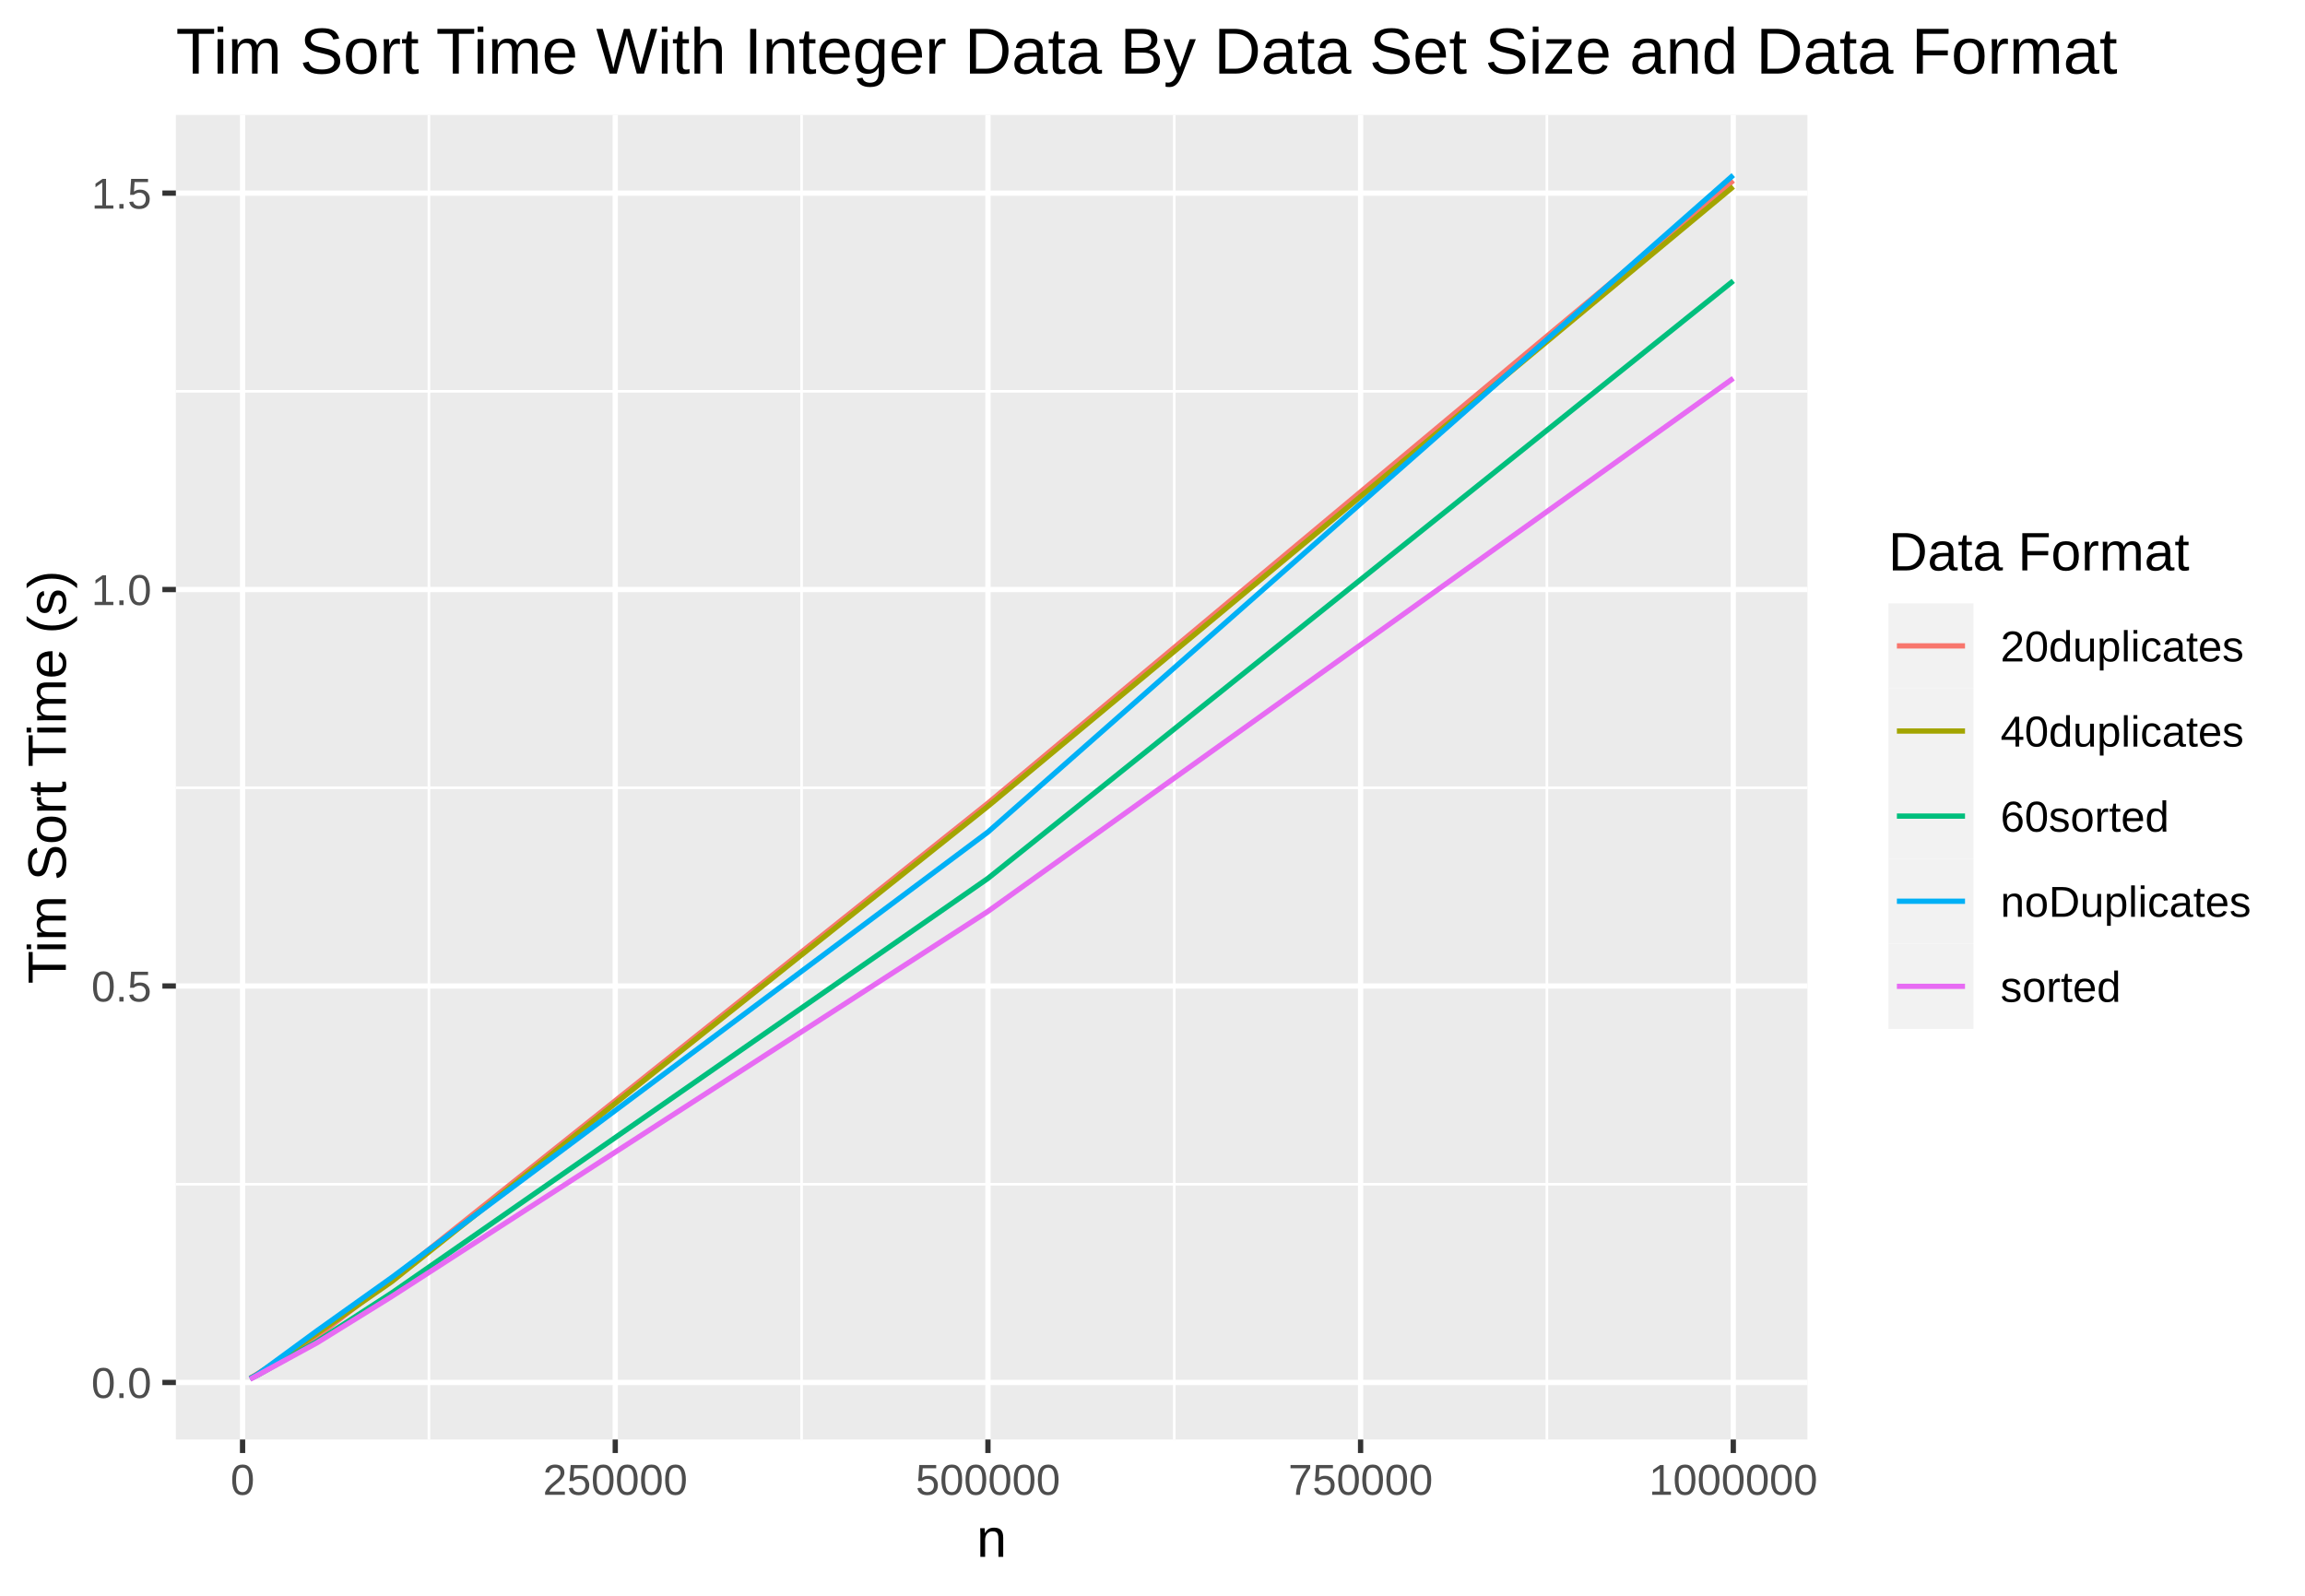
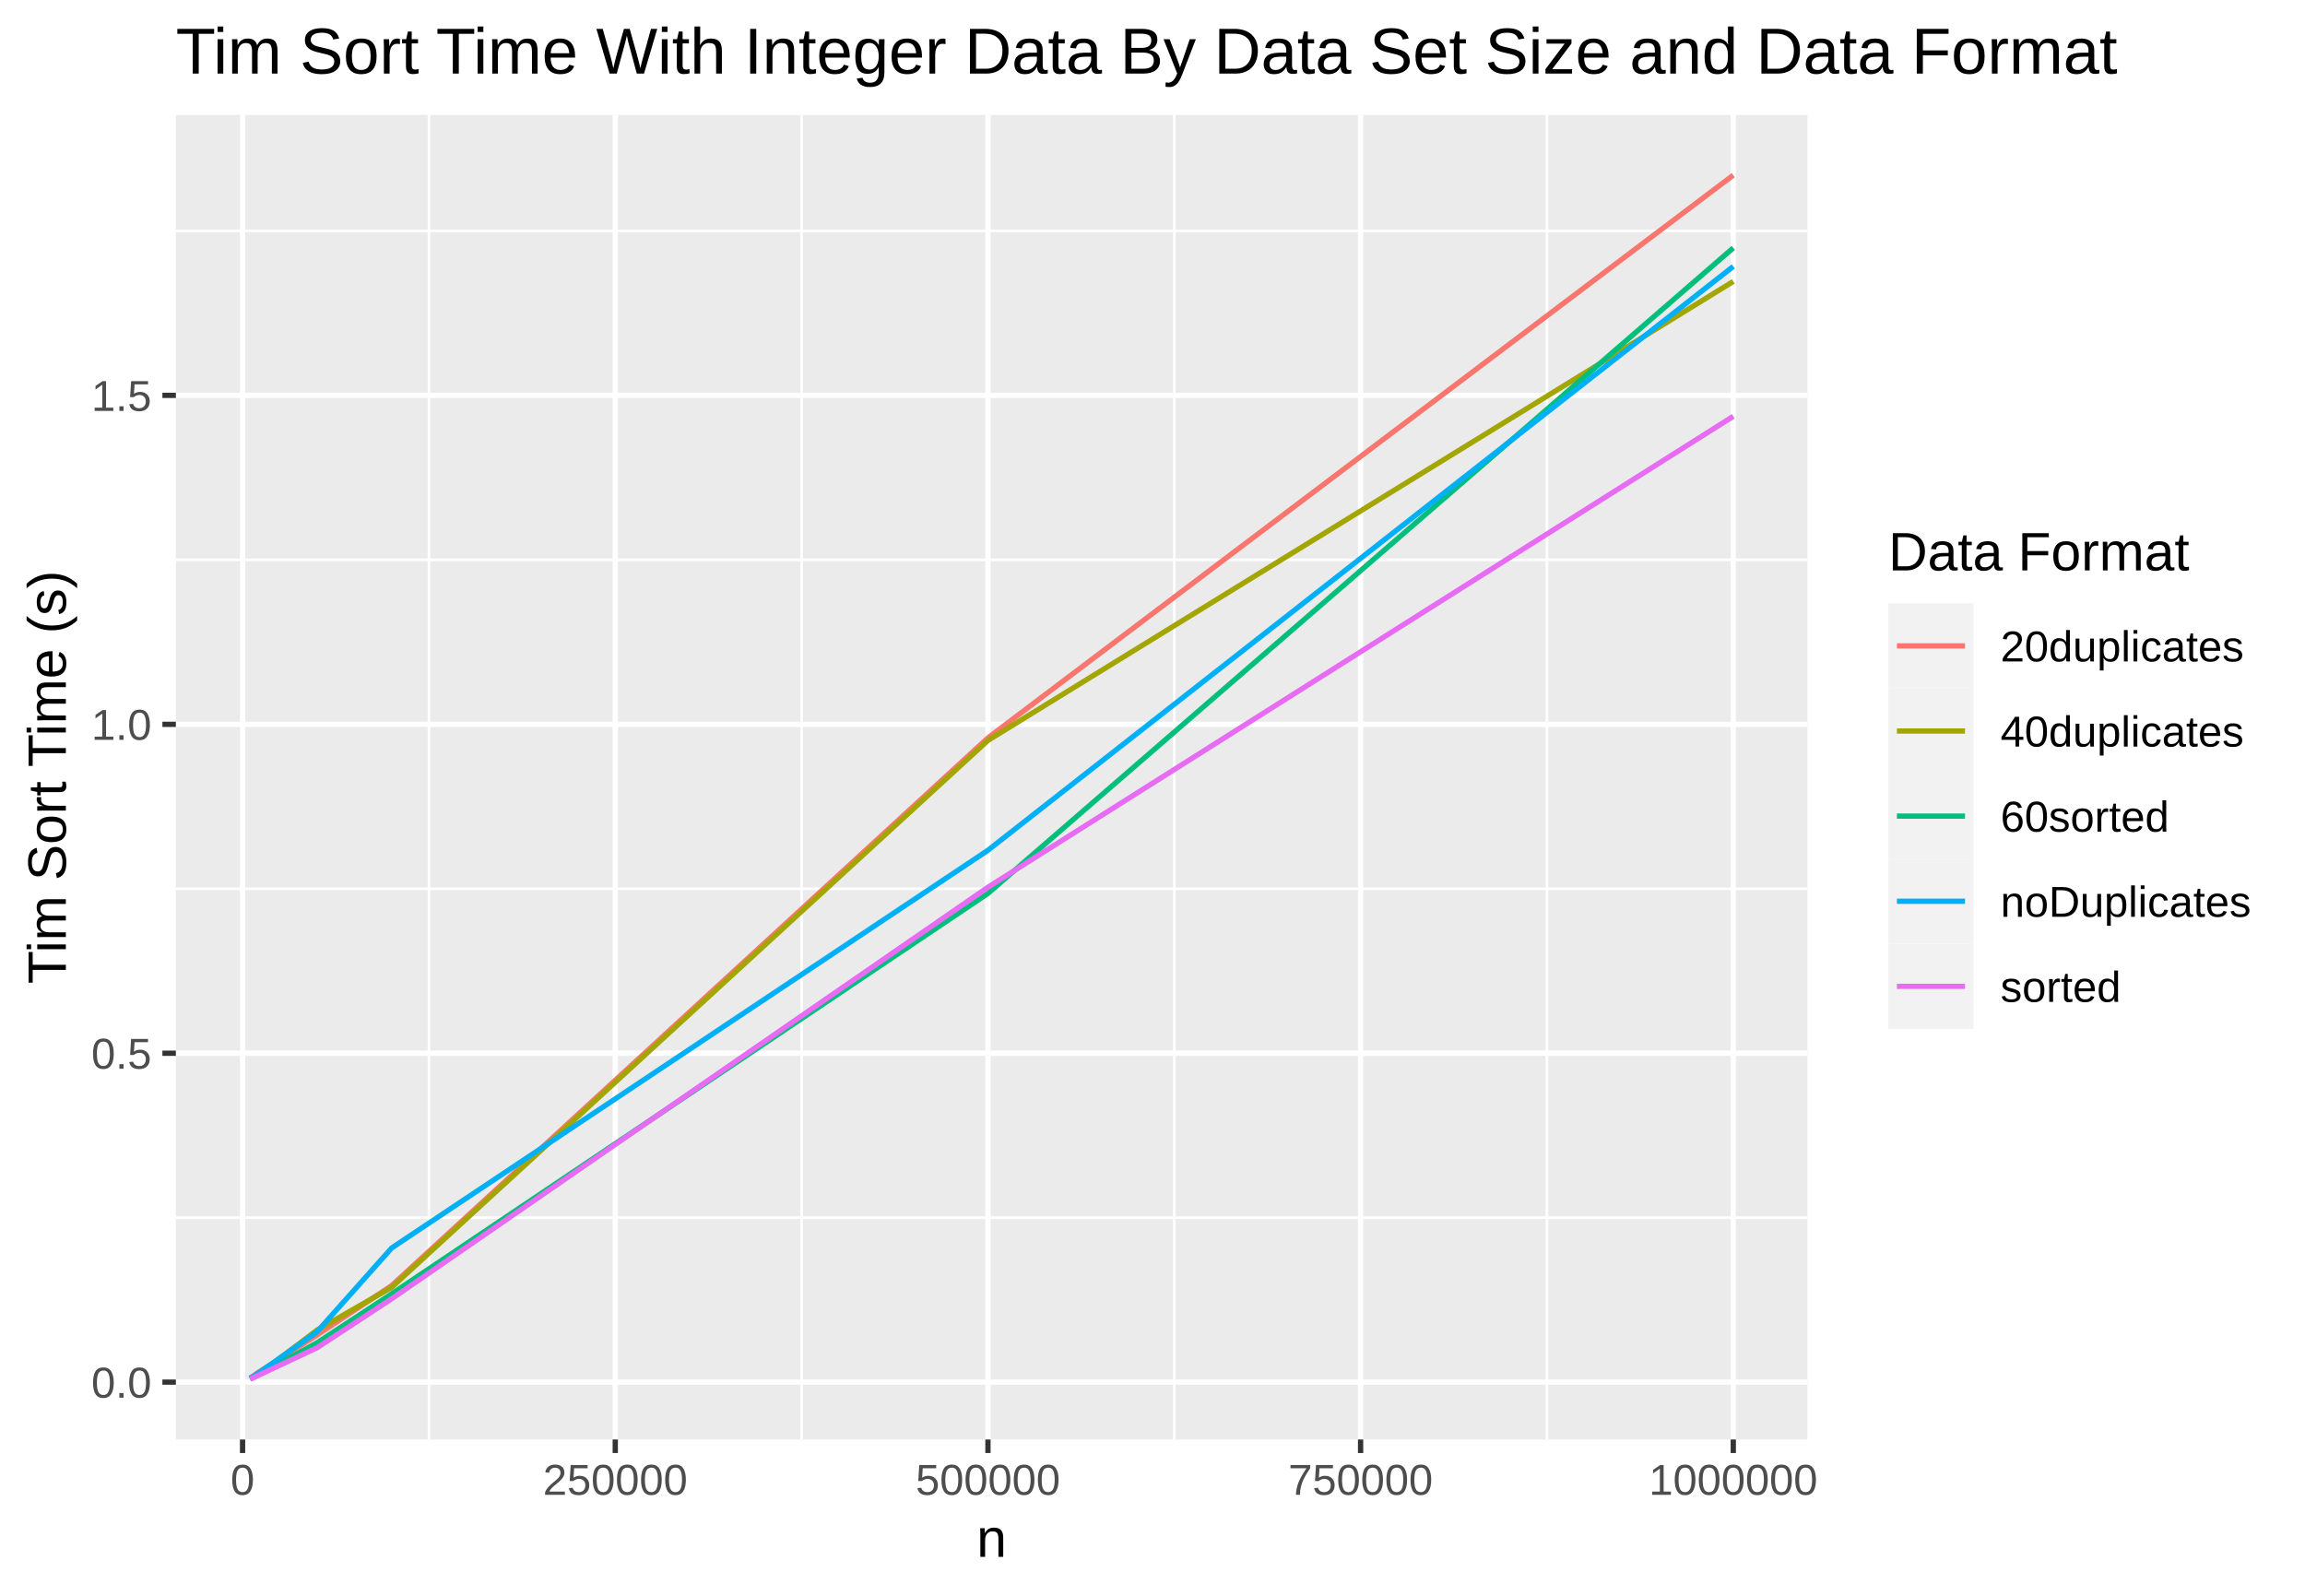
<svg xmlns="http://www.w3.org/2000/svg" class="svglite" width="468.00pt" height="324.00pt" viewBox="0 0 468.00 324.00">
  <defs>
    <style type="text/css">
    .svglite line, .svglite polyline, .svglite polygon, .svglite path, .svglite rect, .svglite circle {
      fill: none;
      stroke: #000000;
      stroke-linecap: round;
      stroke-linejoin: round;
      stroke-miterlimit: 10.00;
    }
    .svglite text {
      white-space: pre;
    }
  </style>
  </defs>
  <rect width="100%" height="100%" style="stroke: none; fill: #FFFFFF;" />
  <defs>
    <clipPath id="cpMC4wMHw0NjguMDB8MC4wMHwzMjQuMDA=">
      <rect x="0.00" y="0.00" width="468.00" height="324.00" />
    </clipPath>
  </defs>
  <g clip-path="url(#cpMC4wMHw0NjguMDB8MC4wMHwzMjQuMDA=)">
    <rect x="0" y="0.00" width="468.00" height="324.00" style="stroke-width: 1.07; stroke: #FFFFFF; fill: #FFFFFF;" />
  </g>
  <defs>
    <clipPath id="cpMzUuNzF8MzY2Ljk4fDIzLjM0fDI5Mi4yNw==">
      <rect x="35.71" y="23.34" width="331.27" height="268.93" />
    </clipPath>
  </defs>
  <g clip-path="url(#cpMzUuNzF8MzY2Ljk4fDIzLjM0fDI5Mi4yNw==)">
    <rect x="35.71" y="23.34" width="331.27" height="268.93" style="stroke-width: 1.07; stroke: none; fill: #EBEBEB;" />
-     <polyline points="35.71,240.44 366.98,240.44 " style="stroke-width: 0.53; stroke: #FFFFFF; stroke-linecap: butt;" />
-     <polyline points="35.71,159.95 366.98,159.95 " style="stroke-width: 0.53; stroke: #FFFFFF; stroke-linecap: butt;" />
-     <polyline points="35.71,79.45 366.98,79.45 " style="stroke-width: 0.53; stroke: #FFFFFF; stroke-linecap: butt;" />
+     <polyline points="35.71,247.23 366.98,247.23 " style="stroke-width: 0.53; stroke: #FFFFFF; stroke-linecap: butt;" />
+     <polyline points="35.71,180.45 366.98,180.45 " style="stroke-width: 0.53; stroke: #FFFFFF; stroke-linecap: butt;" />
+     <polyline points="35.71,113.66 366.98,113.66 " style="stroke-width: 0.53; stroke: #FFFFFF; stroke-linecap: butt;" />
+     <polyline points="35.71,46.88 366.98,46.88 " style="stroke-width: 0.53; stroke: #FFFFFF; stroke-linecap: butt;" />
    <polyline points="87.09,292.27 87.09,23.34 " style="stroke-width: 0.53; stroke: #FFFFFF; stroke-linecap: butt;" />
    <polyline points="162.75,292.27 162.75,23.34 " style="stroke-width: 0.53; stroke: #FFFFFF; stroke-linecap: butt;" />
    <polyline points="238.42,292.27 238.42,23.34 " style="stroke-width: 0.53; stroke: #FFFFFF; stroke-linecap: butt;" />
    <polyline points="314.08,292.27 314.08,23.34 " style="stroke-width: 0.53; stroke: #FFFFFF; stroke-linecap: butt;" />
-     <polyline points="35.71,280.69 366.98,280.69 " style="stroke-width: 1.07; stroke: #FFFFFF; stroke-linecap: butt;" />
-     <polyline points="35.71,200.19 366.98,200.19 " style="stroke-width: 1.07; stroke: #FFFFFF; stroke-linecap: butt;" />
-     <polyline points="35.71,119.70 366.98,119.70 " style="stroke-width: 1.07; stroke: #FFFFFF; stroke-linecap: butt;" />
-     <polyline points="35.71,39.21 366.98,39.21 " style="stroke-width: 1.07; stroke: #FFFFFF; stroke-linecap: butt;" />
+     <polyline points="35.71,280.62 366.98,280.62 " style="stroke-width: 1.07; stroke: #FFFFFF; stroke-linecap: butt;" />
+     <polyline points="35.71,213.84 366.98,213.84 " style="stroke-width: 1.07; stroke: #FFFFFF; stroke-linecap: butt;" />
+     <polyline points="35.71,147.06 366.98,147.06 " style="stroke-width: 1.07; stroke: #FFFFFF; stroke-linecap: butt;" />
+     <polyline points="35.71,80.27 366.98,80.27 " style="stroke-width: 1.07; stroke: #FFFFFF; stroke-linecap: butt;" />
    <polyline points="49.25,292.27 49.25,23.34 " style="stroke-width: 1.07; stroke: #FFFFFF; stroke-linecap: butt;" />
    <polyline points="124.92,292.27 124.92,23.34 " style="stroke-width: 1.07; stroke: #FFFFFF; stroke-linecap: butt;" />
    <polyline points="200.59,292.27 200.59,23.34 " style="stroke-width: 1.07; stroke: #FFFFFF; stroke-linecap: butt;" />
    <polyline points="276.25,292.27 276.25,23.34 " style="stroke-width: 1.07; stroke: #FFFFFF; stroke-linecap: butt;" />
    <polyline points="351.92,292.27 351.92,23.34 " style="stroke-width: 1.07; stroke: #FFFFFF; stroke-linecap: butt;" />
-     <polyline points="50.77,279.89 52.28,278.93 64.39,271.34 79.52,259.72 200.59,163.07 351.92,36.65 " style="stroke-width: 1.07; stroke: #F8766D; stroke-linecap: butt;" />
-     <polyline points="50.77,279.84 52.28,279.06 64.39,270.72 79.52,260.23 200.59,163.70 351.92,37.90 " style="stroke-width: 1.07; stroke: #A3A500; stroke-linecap: butt;" />
-     <polyline points="50.77,279.92 52.28,279.21 64.39,272.35 79.52,262.53 200.59,178.34 351.92,57.03 " style="stroke-width: 1.07; stroke: #00BF7D; stroke-linecap: butt;" />
-     <polyline points="50.77,279.93 52.28,279.05 64.39,270.17 79.52,259.39 200.59,168.93 351.92,35.56 " style="stroke-width: 1.07; stroke: #00B0F6; stroke-linecap: butt;" />
-     <polyline points="50.77,280.04 52.28,279.23 64.39,272.62 79.52,263.24 200.59,185.04 351.92,76.81 " style="stroke-width: 1.07; stroke: #E76BF3; stroke-linecap: butt;" />
+     <polyline points="50.77,279.84 52.28,278.74 64.39,271.04 79.52,261.02 200.59,149.81 351.92,35.56 " style="stroke-width: 1.07; stroke: #F8766D; stroke-linecap: butt;" />
+     <polyline points="50.77,279.80 52.28,279.17 64.39,270.04 79.52,261.37 200.59,150.33 351.92,57.14 " style="stroke-width: 1.07; stroke: #A3A500; stroke-linecap: butt;" />
+     <polyline points="50.77,279.97 52.28,279.24 64.39,272.62 79.52,262.70 200.59,181.40 351.92,50.33 " style="stroke-width: 1.07; stroke: #00BF7D; stroke-linecap: butt;" />
+     <polyline points="50.77,279.86 52.28,278.93 64.39,270.38 79.52,253.39 200.59,172.63 351.92,54.09 " style="stroke-width: 1.07; stroke: #00B0F6; stroke-linecap: butt;" />
+     <polyline points="50.77,280.04 52.28,279.32 64.39,273.63 79.52,263.70 200.59,180.14 351.92,84.52 " style="stroke-width: 1.07; stroke: #E76BF3; stroke-linecap: butt;" />
  </g>
  <g clip-path="url(#cpMC4wMHw0NjguMDB8MC4wMHwzMjQuMDA=)">
-     <text x="30.78" y="283.84" text-anchor="end" style="font-size: 8.80px;fill: #4D4D4D; font-family: &quot;Arial&quot;;" textLength="12.23px" lengthAdjust="spacingAndGlyphs">0.0</text>
-     <text x="30.78" y="203.35" text-anchor="end" style="font-size: 8.80px;fill: #4D4D4D; font-family: &quot;Arial&quot;;" textLength="12.23px" lengthAdjust="spacingAndGlyphs">0.5</text>
-     <text x="30.78" y="122.85" text-anchor="end" style="font-size: 8.80px;fill: #4D4D4D; font-family: &quot;Arial&quot;;" textLength="12.23px" lengthAdjust="spacingAndGlyphs">1.0</text>
-     <text x="30.78" y="42.36" text-anchor="end" style="font-size: 8.80px;fill: #4D4D4D; font-family: &quot;Arial&quot;;" textLength="12.23px" lengthAdjust="spacingAndGlyphs">1.5</text>
-     <polyline points="32.97,280.69 35.71,280.69 " style="stroke-width: 1.07; stroke: #333333; stroke-linecap: butt;" />
-     <polyline points="32.97,200.19 35.71,200.19 " style="stroke-width: 1.07; stroke: #333333; stroke-linecap: butt;" />
-     <polyline points="32.97,119.70 35.71,119.70 " style="stroke-width: 1.07; stroke: #333333; stroke-linecap: butt;" />
-     <polyline points="32.97,39.21 35.71,39.21 " style="stroke-width: 1.07; stroke: #333333; stroke-linecap: butt;" />
+     <text x="30.78" y="283.78" text-anchor="end" style="font-size: 8.80px;fill: #4D4D4D; font-family: &quot;Arial&quot;;" textLength="12.23px" lengthAdjust="spacingAndGlyphs">0.0</text>
+     <text x="30.78" y="216.99" text-anchor="end" style="font-size: 8.80px;fill: #4D4D4D; font-family: &quot;Arial&quot;;" textLength="12.23px" lengthAdjust="spacingAndGlyphs">0.5</text>
+     <text x="30.78" y="150.21" text-anchor="end" style="font-size: 8.80px;fill: #4D4D4D; font-family: &quot;Arial&quot;;" textLength="12.23px" lengthAdjust="spacingAndGlyphs">1.0</text>
+     <text x="30.78" y="83.43" text-anchor="end" style="font-size: 8.80px;fill: #4D4D4D; font-family: &quot;Arial&quot;;" textLength="12.23px" lengthAdjust="spacingAndGlyphs">1.5</text>
+     <polyline points="32.97,280.62 35.71,280.62 " style="stroke-width: 1.07; stroke: #333333; stroke-linecap: butt;" />
+     <polyline points="32.97,213.84 35.71,213.84 " style="stroke-width: 1.07; stroke: #333333; stroke-linecap: butt;" />
+     <polyline points="32.97,147.06 35.71,147.06 " style="stroke-width: 1.07; stroke: #333333; stroke-linecap: butt;" />
+     <polyline points="32.97,80.27 35.71,80.27 " style="stroke-width: 1.07; stroke: #333333; stroke-linecap: butt;" />
    <polyline points="49.25,295.01 49.25,292.27 " style="stroke-width: 1.07; stroke: #333333; stroke-linecap: butt;" />
    <polyline points="124.92,295.01 124.92,292.27 " style="stroke-width: 1.07; stroke: #333333; stroke-linecap: butt;" />
    <polyline points="200.59,295.01 200.59,292.27 " style="stroke-width: 1.07; stroke: #333333; stroke-linecap: butt;" />
    <polyline points="276.25,295.01 276.25,292.27 " style="stroke-width: 1.07; stroke: #333333; stroke-linecap: butt;" />
    <polyline points="351.92,295.01 351.92,292.27 " style="stroke-width: 1.07; stroke: #333333; stroke-linecap: butt;" />
    <text x="49.25" y="303.50" text-anchor="middle" style="font-size: 8.80px;fill: #4D4D4D; font-family: &quot;Arial&quot;;" textLength="4.90px" lengthAdjust="spacingAndGlyphs">0</text>
    <text x="124.92" y="303.50" text-anchor="middle" style="font-size: 8.80px;fill: #4D4D4D; font-family: &quot;Arial&quot;;" textLength="29.38px" lengthAdjust="spacingAndGlyphs">250000</text>
    <text x="200.59" y="303.50" text-anchor="middle" style="font-size: 8.80px;fill: #4D4D4D; font-family: &quot;Arial&quot;;" textLength="29.38px" lengthAdjust="spacingAndGlyphs">500000</text>
    <text x="276.25" y="303.50" text-anchor="middle" style="font-size: 8.80px;fill: #4D4D4D; font-family: &quot;Arial&quot;;" textLength="29.38px" lengthAdjust="spacingAndGlyphs">750000</text>
    <text x="351.92" y="303.50" text-anchor="middle" style="font-size: 8.80px;fill: #4D4D4D; font-family: &quot;Arial&quot;;" textLength="34.27px" lengthAdjust="spacingAndGlyphs">1000000</text>
    <text x="201.34" y="316.09" text-anchor="middle" style="font-size: 11.00px; font-family: &quot;Arial&quot;;" textLength="6.12px" lengthAdjust="spacingAndGlyphs">n</text>
    <text transform="translate(13.37,157.80) rotate(-90)" text-anchor="middle" style="font-size: 11.00px; font-family: &quot;Arial&quot;;" textLength="84.93px" lengthAdjust="spacingAndGlyphs">Tim Sort Time (s)</text>
    <rect x="377.93" y="101.22" width="84.59" height="113.16" style="stroke-width: 1.07; stroke: none; fill: #FFFFFF;" />
    <text x="383.41" y="115.81" style="font-size: 11.00px; font-family: &quot;Arial&quot;;" textLength="61.13px" lengthAdjust="spacingAndGlyphs">Data Format</text>
    <rect x="383.41" y="122.50" width="17.28" height="17.28" style="stroke-width: 1.07; stroke: none; fill: #F2F2F2;" />
    <line x1="385.14" y1="131.14" x2="398.97" y2="131.14" style="stroke-width: 1.07; stroke: #F8766D; stroke-linecap: butt;" />
    <rect x="383.41" y="139.78" width="17.28" height="17.28" style="stroke-width: 1.07; stroke: none; fill: #F2F2F2;" />
    <line x1="385.14" y1="148.42" x2="398.97" y2="148.42" style="stroke-width: 1.07; stroke: #A3A500; stroke-linecap: butt;" />
    <rect x="383.41" y="157.06" width="17.28" height="17.28" style="stroke-width: 1.07; stroke: none; fill: #F2F2F2;" />
    <line x1="385.14" y1="165.70" x2="398.97" y2="165.70" style="stroke-width: 1.07; stroke: #00BF7D; stroke-linecap: butt;" />
    <rect x="383.41" y="174.34" width="17.28" height="17.28" style="stroke-width: 1.07; stroke: none; fill: #F2F2F2;" />
    <line x1="385.14" y1="182.98" x2="398.97" y2="182.98" style="stroke-width: 1.07; stroke: #00B0F6; stroke-linecap: butt;" />
    <rect x="383.41" y="191.62" width="17.28" height="17.28" style="stroke-width: 1.07; stroke: none; fill: #F2F2F2;" />
    <line x1="385.14" y1="200.26" x2="398.97" y2="200.26" style="stroke-width: 1.07; stroke: #E76BF3; stroke-linecap: butt;" />
    <text x="406.17" y="134.30" style="font-size: 8.80px; font-family: &quot;Arial&quot;;" textLength="49.41px" lengthAdjust="spacingAndGlyphs">20duplicates</text>
    <text x="406.17" y="151.58" style="font-size: 8.80px; font-family: &quot;Arial&quot;;" textLength="49.41px" lengthAdjust="spacingAndGlyphs">40duplicates</text>
    <text x="406.17" y="168.86" style="font-size: 8.80px; font-family: &quot;Arial&quot;;" textLength="34.25px" lengthAdjust="spacingAndGlyphs">60sorted</text>
    <text x="406.17" y="186.14" style="font-size: 8.80px; font-family: &quot;Arial&quot;;" textLength="50.87px" lengthAdjust="spacingAndGlyphs">noDuplicates</text>
    <text x="406.17" y="203.42" style="font-size: 8.80px; font-family: &quot;Arial&quot;;" textLength="24.46px" lengthAdjust="spacingAndGlyphs">sorted</text>
    <text x="35.71" y="14.94" style="font-size: 13.20px; font-family: &quot;Arial&quot;;" textLength="395.14px" lengthAdjust="spacingAndGlyphs">Tim Sort Time With Integer Data By Data Set Size and Data Format</text>
  </g>
</svg>
